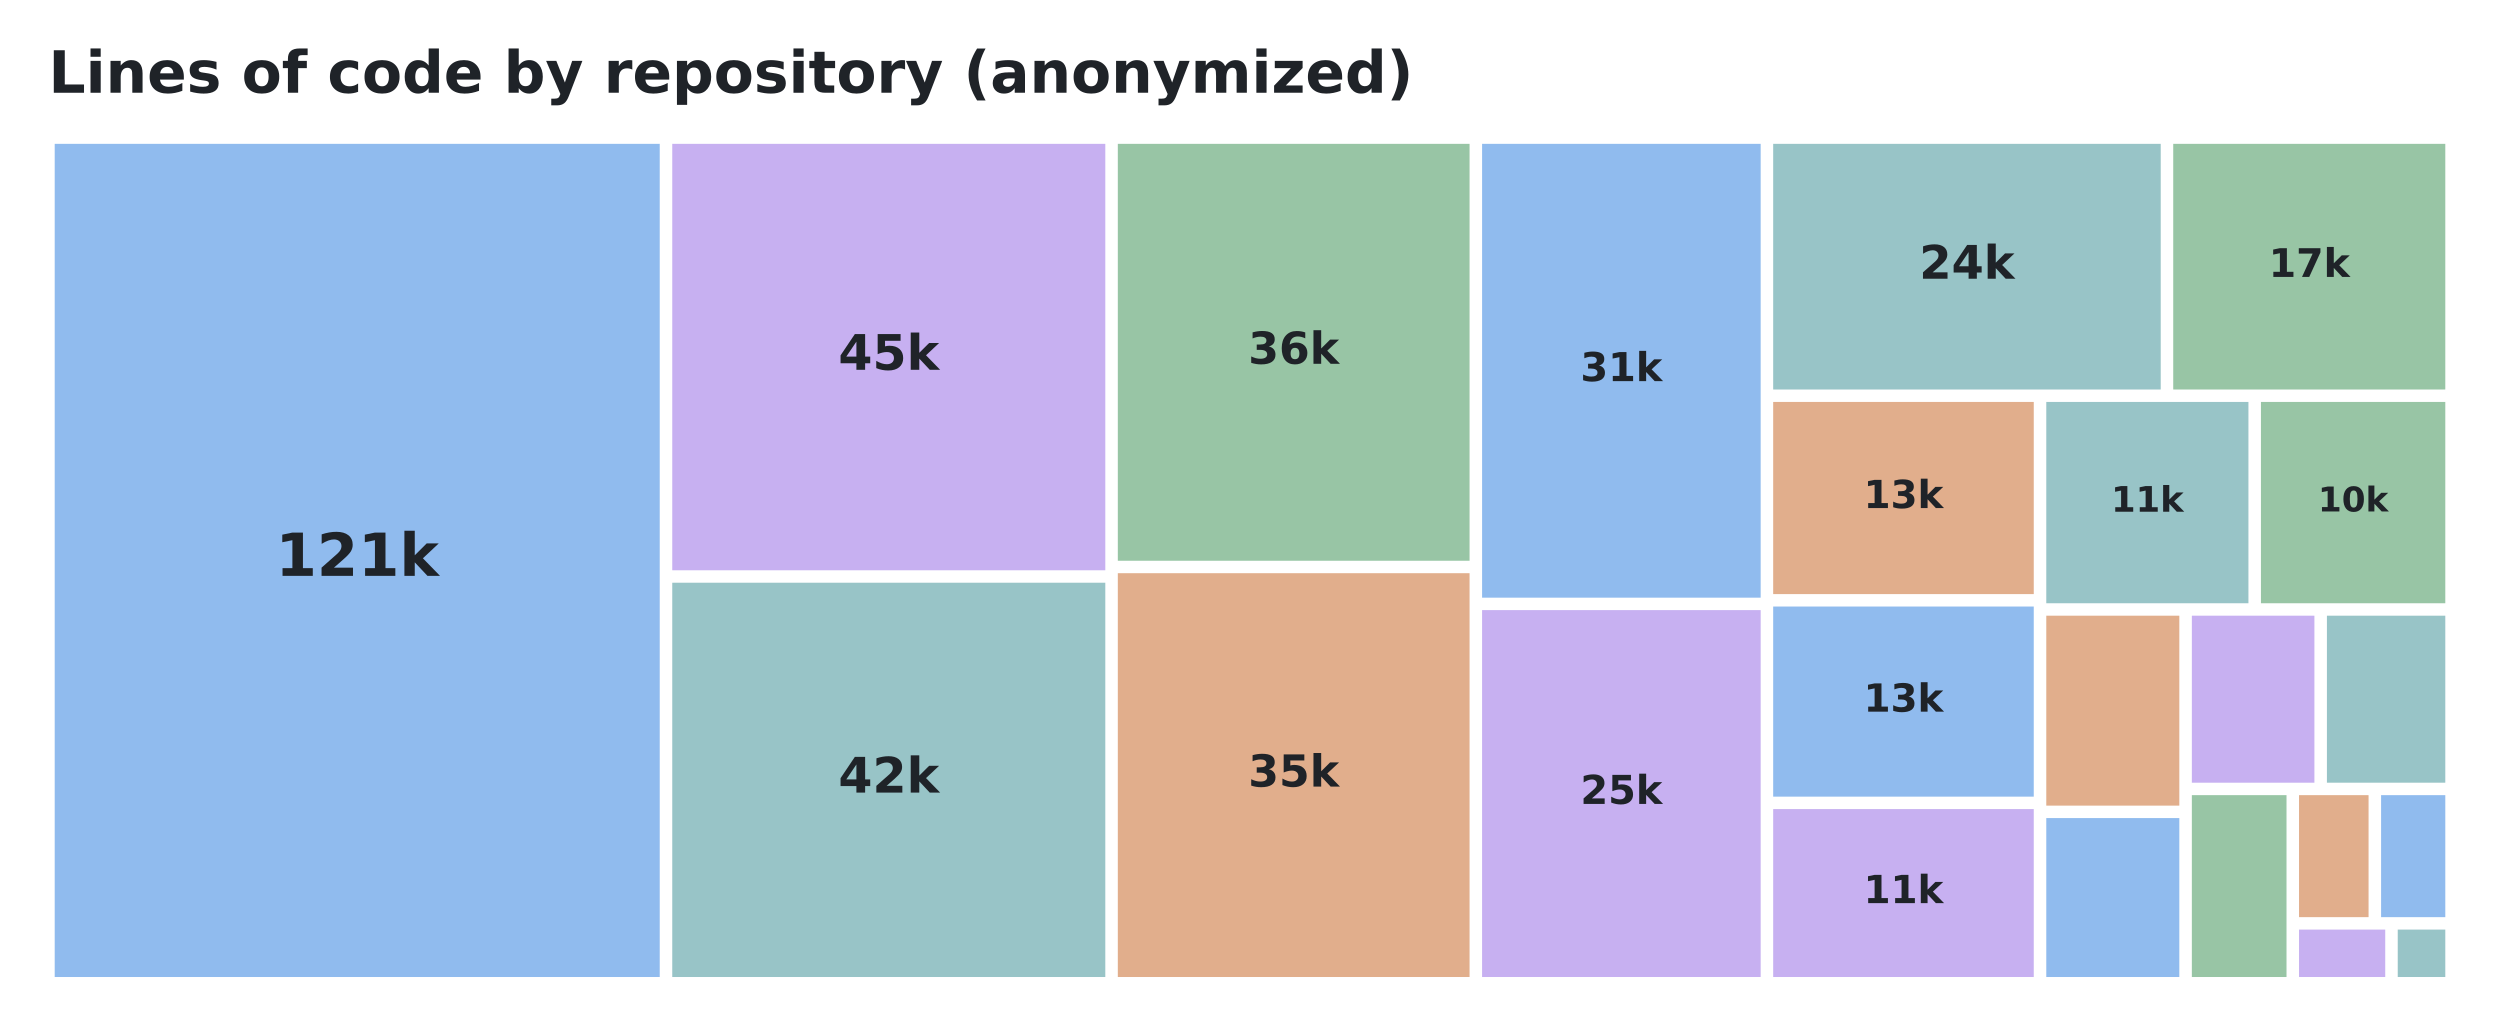
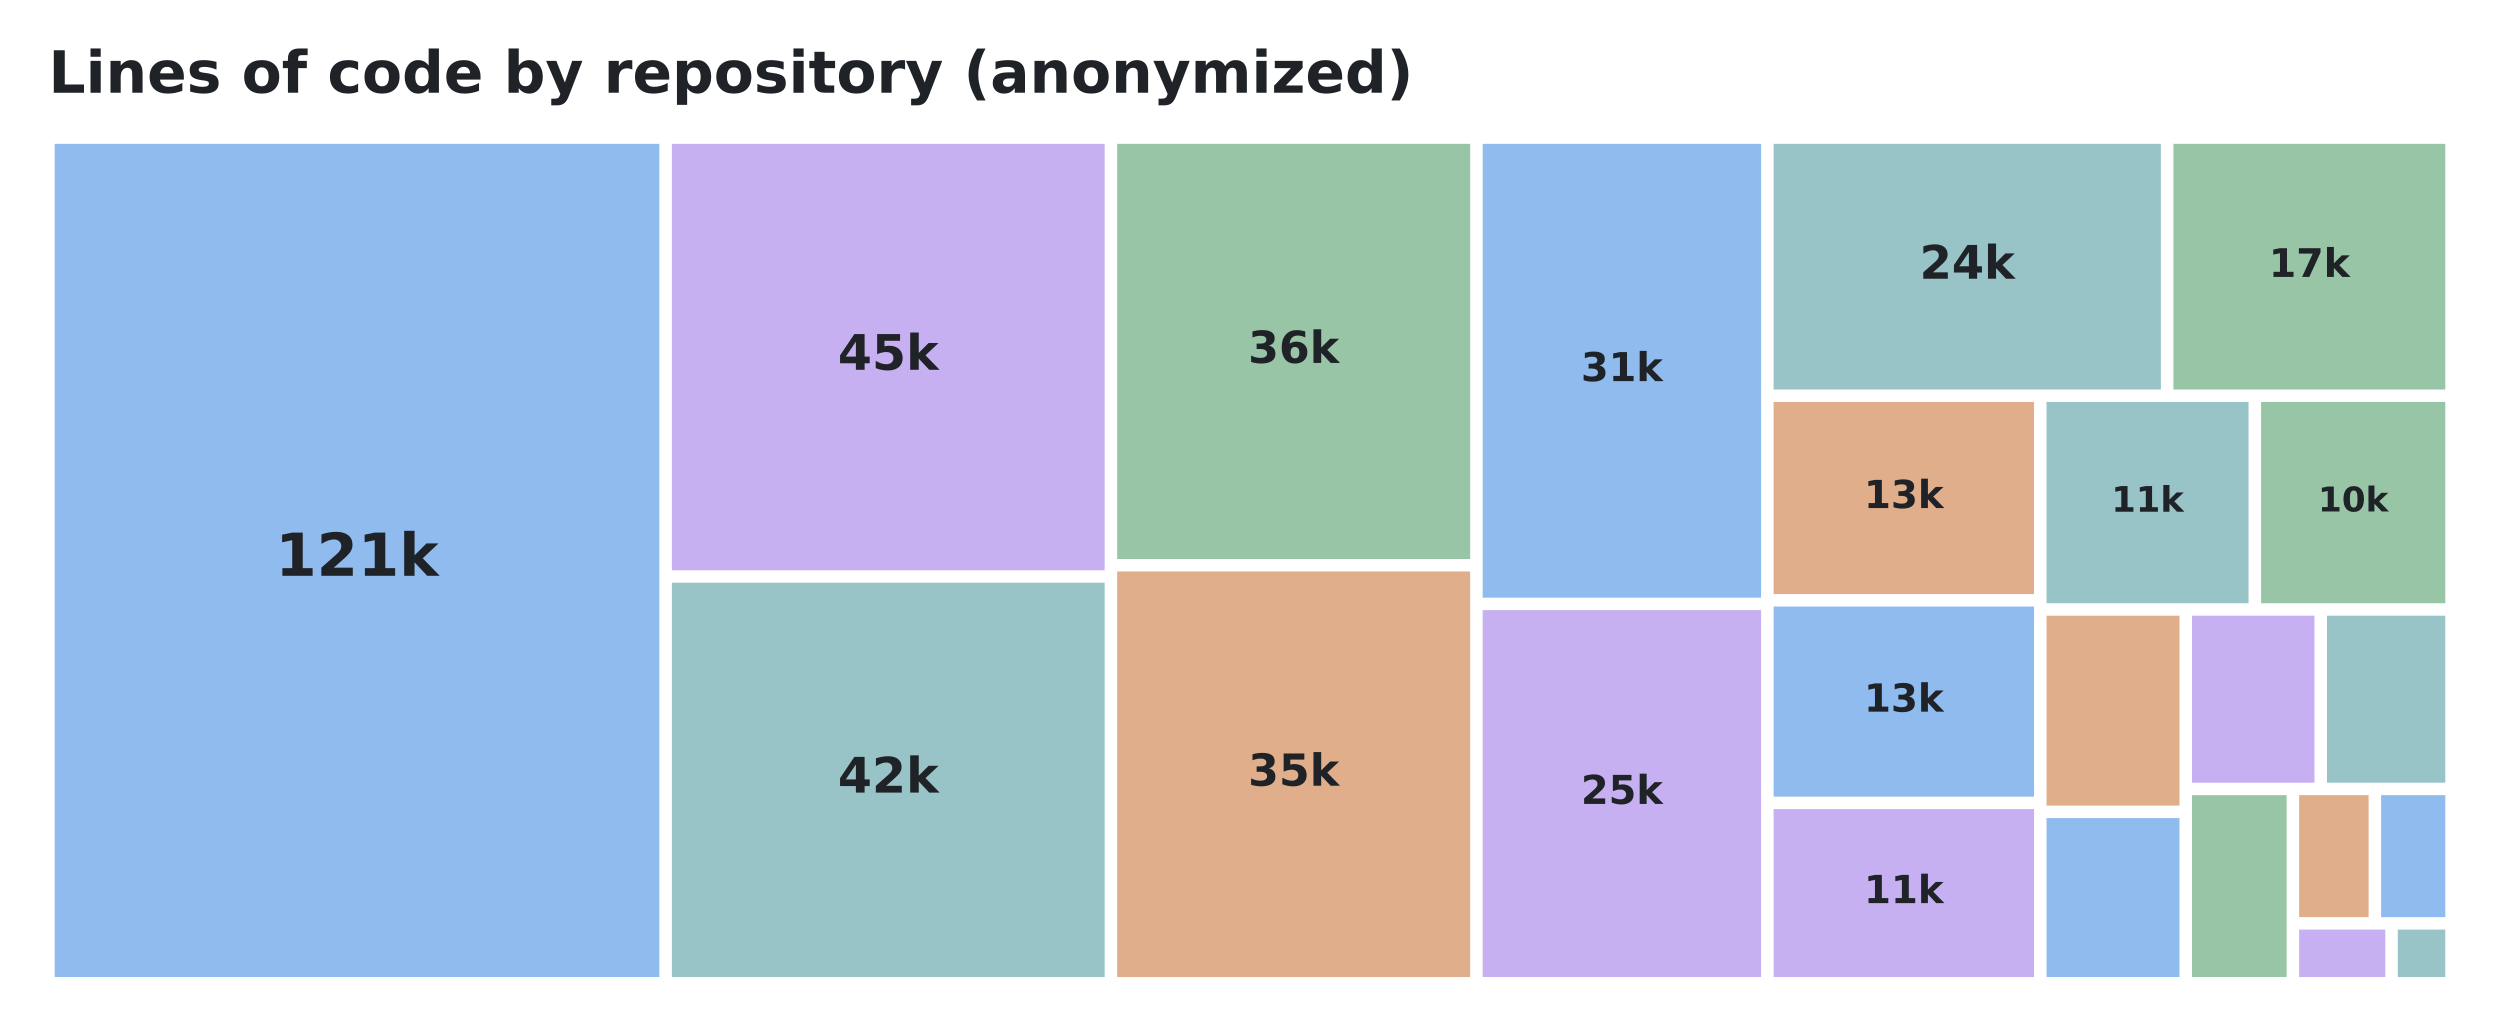
<svg xmlns="http://www.w3.org/2000/svg" xmlns:xlink="http://www.w3.org/1999/xlink" width="557.28pt" height="229.974pt" viewBox="0 0 557.28 229.974" version="1.1">
  <defs>
    <style type="text/css">*{stroke-linejoin: round; stroke-linecap: butt}</style>
  </defs>
  <g id="figure_1">
    <g id="patch_1">
      <path d="M 0 229.974  L 557.28 229.974  L 557.28 0  L 0 0  L 0 229.974  z " style="fill: none; opacity: 0" />
    </g>
    <g id="axes_1">
      <g id="patch_2">
-         <path d="M 12.195 32.064  L 147.064 32.064  L 147.064 217.788  L 12.195 217.788  z " clip-path="url(#p07c32fae61)" style="fill: #0969da; opacity: 0.45" />
+         <path d="M 12.195 32.064  L 146.979 32.064  L 146.979 217.788  L 12.195 217.788  z " clip-path="url(#p6fb94ab9ac)" style="fill: #0969da; opacity: 0.45" />
      </g>
      <g id="patch_3">
-         <path d="M 149.854 32.064  L 246.386 32.064  L 246.386 127.121  L 149.854 127.121  z " clip-path="url(#p07c32fae61)" style="fill: #8250df; opacity: 0.45" />
+         <path d="M 149.769 32.064  L 246.239 32.064  L 246.239 127.121  L 149.769 127.121  z " clip-path="url(#p6fb94ab9ac)" style="fill: #8250df; opacity: 0.45" />
      </g>
      <g id="patch_4">
-         <path d="M 149.854 129.893  L 246.386 129.893  L 246.386 217.788  L 149.854 217.788  z " clip-path="url(#p07c32fae61)" style="fill: #1b7c83; opacity: 0.45" />
+         <path d="M 149.769 129.893  L 246.239 129.893  L 246.239 217.788  L 149.769 217.788  z " clip-path="url(#p6fb94ab9ac)" style="fill: #1b7c83; opacity: 0.45" />
      </g>
      <g id="patch_5">
-         <path d="M 249.176 32.064  L 327.583 32.064  L 327.583 125  L 249.176 125  z " clip-path="url(#p07c32fae61)" style="fill: #1a7f37; opacity: 0.45" />
+         <path d="M 249.029 32.064  L 327.718 32.064  L 327.718 124.609  L 249.029 124.609  z " clip-path="url(#p6fb94ab9ac)" style="fill: #1a7f37; opacity: 0.45" />
      </g>
      <g id="patch_6">
-         <path d="M 249.176 127.772  L 327.583 127.772  L 327.583 217.788  L 249.176 217.788  z " clip-path="url(#p07c32fae61)" style="fill: #bc4c00; opacity: 0.45" />
+         <path d="M 249.029 127.381  L 327.718 127.381  L 327.718 217.788  L 249.029 217.788  z " clip-path="url(#p6fb94ab9ac)" style="fill: #bc4c00; opacity: 0.45" />
      </g>
      <g id="patch_7">
-         <path d="M 330.373 32.064  L 392.473 32.064  L 392.473 133.229  L 330.373 133.229  z " clip-path="url(#p07c32fae61)" style="fill: #0969da; opacity: 0.45" />
+         <path d="M 330.508 32.064  L 392.568 32.064  L 392.568 133.229  L 330.508 133.229  z " clip-path="url(#p6fb94ab9ac)" style="fill: #0969da; opacity: 0.45" />
      </g>
      <g id="patch_8">
-         <path d="M 330.373 136.001  L 392.473 136.001  L 392.473 217.788  L 330.373 217.788  z " clip-path="url(#p07c32fae61)" style="fill: #8250df; opacity: 0.45" />
+         <path d="M 330.508 136.001  L 392.568 136.001  L 392.568 217.788  L 330.508 217.788  z " clip-path="url(#p6fb94ab9ac)" style="fill: #8250df; opacity: 0.45" />
      </g>
      <g id="patch_9">
-         <path d="M 395.263 32.064  L 481.649 32.064  L 481.649 86.826  L 395.263 86.826  z " clip-path="url(#p07c32fae61)" style="fill: #1b7c83; opacity: 0.45" />
+         <path d="M 395.358 32.064  L 481.688 32.064  L 481.688 86.826  L 395.358 86.826  z " clip-path="url(#p6fb94ab9ac)" style="fill: #1b7c83; opacity: 0.45" />
      </g>
      <g id="patch_10">
-         <path d="M 484.439 32.064  L 545.085 32.064  L 545.085 86.826  L 484.439 86.826  z " clip-path="url(#p07c32fae61)" style="fill: #1a7f37; opacity: 0.45" />
+         <path d="M 484.478 32.064  L 545.085 32.064  L 545.085 86.826  L 484.478 86.826  z " clip-path="url(#p6fb94ab9ac)" style="fill: #1a7f37; opacity: 0.45" />
      </g>
      <g id="patch_11">
-         <path d="M 395.263 89.598  L 453.351 89.598  L 453.351 132.431  L 395.263 132.431  z " clip-path="url(#p07c32fae61)" style="fill: #bc4c00; opacity: 0.45" />
+         <path d="M 395.358 89.598  L 453.408 89.598  L 453.408 132.431  L 395.358 132.431  z " clip-path="url(#p6fb94ab9ac)" style="fill: #bc4c00; opacity: 0.45" />
      </g>
      <g id="patch_12">
-         <path d="M 395.263 135.203  L 453.351 135.203  L 453.351 177.583  L 395.263 177.583  z " clip-path="url(#p07c32fae61)" style="fill: #0969da; opacity: 0.45" />
+         <path d="M 395.358 135.203  L 453.408 135.203  L 453.408 177.583  L 395.358 177.583  z " clip-path="url(#p6fb94ab9ac)" style="fill: #0969da; opacity: 0.45" />
      </g>
      <g id="patch_13">
-         <path d="M 395.263 180.355  L 453.351 180.355  L 453.351 217.788  L 395.263 217.788  z " clip-path="url(#p07c32fae61)" style="fill: #8250df; opacity: 0.45" />
+         <path d="M 395.358 180.355  L 453.408 180.355  L 453.408 217.788  L 395.358 217.788  z " clip-path="url(#p6fb94ab9ac)" style="fill: #8250df; opacity: 0.45" />
      </g>
      <g id="patch_14">
-         <path d="M 456.141 89.598  L 501.202 89.598  L 501.202 134.472  L 456.141 134.472  z " clip-path="url(#p07c32fae61)" style="fill: #1b7c83; opacity: 0.45" />
+         <path d="M 456.198 89.598  L 501.229 89.598  L 501.229 134.472  L 456.198 134.472  z " clip-path="url(#p6fb94ab9ac)" style="fill: #1b7c83; opacity: 0.45" />
      </g>
      <g id="patch_15">
-         <path d="M 503.992 89.598  L 545.085 89.598  L 545.085 134.472  L 503.992 134.472  z " clip-path="url(#p07c32fae61)" style="fill: #1a7f37; opacity: 0.45" />
+         <path d="M 504.019 89.598  L 545.085 89.598  L 545.085 134.472  L 504.019 134.472  z " clip-path="url(#p6fb94ab9ac)" style="fill: #1a7f37; opacity: 0.45" />
      </g>
      <g id="patch_16">
-         <path d="M 456.141 137.244  L 485.798 137.244  L 485.798 179.584  L 456.141 179.584  z " clip-path="url(#p07c32fae61)" style="fill: #bc4c00; opacity: 0.45" />
+         <path d="M 456.198 137.244  L 485.835 137.244  L 485.835 179.584  L 456.198 179.584  z " clip-path="url(#p6fb94ab9ac)" style="fill: #bc4c00; opacity: 0.45" />
      </g>
      <g id="patch_17">
-         <path d="M 456.141 182.356  L 485.798 182.356  L 485.798 217.788  L 456.141 217.788  z " clip-path="url(#p07c32fae61)" style="fill: #0969da; opacity: 0.45" />
+         <path d="M 456.198 182.356  L 485.835 182.356  L 485.835 217.788  L 456.198 217.788  z " clip-path="url(#p6fb94ab9ac)" style="fill: #0969da; opacity: 0.45" />
      </g>
      <g id="patch_18">
-         <path d="M 488.588 137.244  L 515.91 137.244  L 515.91 174.474  L 488.588 174.474  z " clip-path="url(#p07c32fae61)" style="fill: #8250df; opacity: 0.45" />
+         <path d="M 488.625 137.244  L 515.928 137.244  L 515.928 174.474  L 488.625 174.474  z " clip-path="url(#p6fb94ab9ac)" style="fill: #8250df; opacity: 0.45" />
      </g>
      <g id="patch_19">
-         <path d="M 518.7 137.244  L 545.085 137.244  L 545.085 174.474  L 518.7 174.474  z " clip-path="url(#p07c32fae61)" style="fill: #1b7c83; opacity: 0.45" />
+         <path d="M 518.718 137.244  L 545.085 137.244  L 545.085 174.474  L 518.718 174.474  z " clip-path="url(#p6fb94ab9ac)" style="fill: #1b7c83; opacity: 0.45" />
      </g>
      <g id="patch_20">
-         <path d="M 488.588 177.246  L 509.691 177.246  L 509.691 217.788  L 488.588 217.788  z " clip-path="url(#p07c32fae61)" style="fill: #1a7f37; opacity: 0.45" />
+         <path d="M 488.625 177.246  L 509.713 177.246  L 509.713 217.788  L 488.625 217.788  z " clip-path="url(#p6fb94ab9ac)" style="fill: #1a7f37; opacity: 0.45" />
      </g>
      <g id="patch_21">
-         <path d="M 512.481 177.246  L 527.981 177.246  L 527.981 204.443  L 512.481 204.443  z " clip-path="url(#p07c32fae61)" style="fill: #bc4c00; opacity: 0.45" />
+         <path d="M 512.503 177.246  L 527.991 177.246  L 527.991 204.443  L 512.503 204.443  z " clip-path="url(#p6fb94ab9ac)" style="fill: #bc4c00; opacity: 0.45" />
      </g>
      <g id="patch_22">
-         <path d="M 530.771 177.246  L 545.085 177.246  L 545.085 204.443  L 530.771 204.443  z " clip-path="url(#p07c32fae61)" style="fill: #0969da; opacity: 0.45" />
+         <path d="M 530.781 177.246  L 545.085 177.246  L 545.085 204.443  L 530.781 204.443  z " clip-path="url(#p6fb94ab9ac)" style="fill: #0969da; opacity: 0.45" />
      </g>
      <g id="patch_23">
-         <path d="M 512.481 207.215  L 531.695 207.215  L 531.695 217.788  L 512.481 217.788  z " clip-path="url(#p07c32fae61)" style="fill: #8250df; opacity: 0.45" />
+         <path d="M 512.503 207.215  L 531.704 207.215  L 531.704 217.788  L 512.503 217.788  z " clip-path="url(#p6fb94ab9ac)" style="fill: #8250df; opacity: 0.45" />
      </g>
      <g id="patch_24">
-         <path d="M 534.485 207.215  L 545.085 207.215  L 545.085 217.788  L 534.485 217.788  z " clip-path="url(#p07c32fae61)" style="fill: #1b7c83; opacity: 0.45" />
+         <path d="M 534.494 207.215  L 545.085 207.215  L 545.085 217.788  L 534.494 217.788  z " clip-path="url(#p6fb94ab9ac)" style="fill: #1b7c83; opacity: 0.45" />
      </g>
      <g id="text_1">
-         <g style="fill: #1f2328" transform="translate(61.43202 128.3615) scale(0.132234 -0.132234)">
+         <g style="fill: #1f2328" transform="translate(61.39636 128.3601) scale(0.132183 -0.132183)">
          <defs>
            <path id="DejaVuSans-Bold-14" d="M 750 831  L 1813 831  L 1813 3847  L 722 3622  L 722 4441  L 1806 4666  L 2950 4666  L 2950 831  L 4013 831  L 4013 0  L 750 0  L 750 831  z " transform="scale(0.015625)" />
            <path id="DejaVuSans-Bold-15" d="M 1844 884  L 3897 884  L 3897 0  L 506 0  L 506 884  L 2209 2388  Q 2438 2594 2547 2791  Q 2656 2988 2656 3200  Q 2656 3528 2436 3728  Q 2216 3928 1850 3928  Q 1569 3928 1234 3808  Q 900 3688 519 3450  L 519 4475  Q 925 4609 1322 4679  Q 1719 4750 2100 4750  Q 2938 4750 3402 4381  Q 3866 4013 3866 3353  Q 3866 2972 3669 2642  Q 3472 2313 2841 1759  L 1844 884  z " transform="scale(0.015625)" />
            <path id="DejaVuSans-Bold-4e" d="M 538 4863  L 1656 4863  L 1656 2216  L 2944 3500  L 4244 3500  L 2534 1894  L 4378 0  L 3022 0  L 1656 1459  L 1656 0  L 538 0  L 538 4863  z " transform="scale(0.015625)" />
          </defs>
          <use xlink:href="#DejaVuSans-Bold-14" />
          <use xlink:href="#DejaVuSans-Bold-15" transform="translate(69.57812 0)" />
          <use xlink:href="#DejaVuSans-Bold-14" transform="translate(139.1562 0)" />
          <use xlink:href="#DejaVuSans-Bold-4e" transform="translate(208.7344 0)" />
        </g>
      </g>
      <g id="text_2">
-         <g style="fill: #1f2328" transform="translate(186.8777 82.43287) scale(0.109332 -0.109332)">
+         <g style="fill: #1f2328" transform="translate(186.7653 82.43192) scale(0.109295 -0.109295)">
          <defs>
            <path id="DejaVuSans-Bold-17" d="M 2356 3675  L 1038 1722  L 2356 1722  L 2356 3675  z M 2156 4666  L 3494 4666  L 3494 1722  L 4159 1722  L 4159 850  L 3494 850  L 3494 0  L 2356 0  L 2356 850  L 288 850  L 288 1881  L 2156 4666  z " transform="scale(0.015625)" />
            <path id="DejaVuSans-Bold-18" d="M 678 4666  L 3669 4666  L 3669 3781  L 1638 3781  L 1638 3059  Q 1775 3097 1914 3117  Q 2053 3138 2203 3138  Q 3056 3138 3531 2711  Q 4006 2284 4006 1522  Q 4006 766 3489 337  Q 2972 -91 2053 -91  Q 1656 -91 1267 -14  Q 878 63 494 219  L 494 1166  Q 875 947 1217 837  Q 1559 728 1863 728  Q 2300 728 2551 942  Q 2803 1156 2803 1522  Q 2803 1891 2551 2103  Q 2300 2316 1863 2316  Q 1603 2316 1309 2248  Q 1016 2181 678 2041  L 678 4666  z " transform="scale(0.015625)" />
          </defs>
          <use xlink:href="#DejaVuSans-Bold-17" />
          <use xlink:href="#DejaVuSans-Bold-18" transform="translate(69.57812 0)" />
          <use xlink:href="#DejaVuSans-Bold-4e" transform="translate(139.1562 0)" />
        </g>
      </g>
      <g id="text_3">
-         <g style="fill: #1f2328" transform="translate(186.8777 176.6809) scale(0.109332 -0.109332)">
+         <g style="fill: #1f2328" transform="translate(186.7653 176.6799) scale(0.109295 -0.109295)">
          <use xlink:href="#DejaVuSans-Bold-17" />
          <use xlink:href="#DejaVuSans-Bold-15" transform="translate(69.57812 0)" />
          <use xlink:href="#DejaVuSans-Bold-4e" transform="translate(139.1562 0)" />
        </g>
      </g>
      <g id="text_4">
-         <g style="fill: #1f2328" transform="translate(278.2504 81.09097) scale(0.098505 -0.098505)">
+         <g style="fill: #1f2328" transform="translate(278.2271 80.90027) scale(0.098673 -0.098673)">
          <defs>
            <path id="DejaVuSans-Bold-16" d="M 2981 2516  Q 3453 2394 3698 2092  Q 3944 1791 3944 1325  Q 3944 631 3412 270  Q 2881 -91 1863 -91  Q 1503 -91 1142 -33  Q 781 25 428 141  L 428 1069  Q 766 900 1098 814  Q 1431 728 1753 728  Q 2231 728 2486 893  Q 2741 1059 2741 1369  Q 2741 1688 2480 1852  Q 2219 2016 1709 2016  L 1228 2016  L 1228 2791  L 1734 2791  Q 2188 2791 2409 2933  Q 2631 3075 2631 3366  Q 2631 3634 2415 3781  Q 2200 3928 1806 3928  Q 1516 3928 1219 3862  Q 922 3797 628 3669  L 628 4550  Q 984 4650 1334 4700  Q 1684 4750 2022 4750  Q 2931 4750 3382 4451  Q 3834 4153 3834 3553  Q 3834 3144 3618 2883  Q 3403 2622 2981 2516  z " transform="scale(0.015625)" />
            <path id="DejaVuSans-Bold-19" d="M 2316 2303  Q 2000 2303 1842 2098  Q 1684 1894 1684 1484  Q 1684 1075 1842 870  Q 2000 666 2316 666  Q 2634 666 2792 870  Q 2950 1075 2950 1484  Q 2950 1894 2792 2098  Q 2634 2303 2316 2303  z M 3803 4544  L 3803 3681  Q 3506 3822 3243 3889  Q 2981 3956 2731 3956  Q 2194 3956 1894 3657  Q 1594 3359 1544 2772  Q 1750 2925 1990 3001  Q 2231 3078 2516 3078  Q 3231 3078 3670 2659  Q 4109 2241 4109 1563  Q 4109 813 3618 361  Q 3128 -91 2303 -91  Q 1394 -91 895 523  Q 397 1138 397 2266  Q 397 3422 980 4083  Q 1563 4744 2578 4744  Q 2900 4744 3203 4694  Q 3506 4644 3803 4544  z " transform="scale(0.015625)" />
          </defs>
          <use xlink:href="#DejaVuSans-Bold-16" />
          <use xlink:href="#DejaVuSans-Bold-19" transform="translate(69.57812 0)" />
          <use xlink:href="#DejaVuSans-Bold-4e" transform="translate(139.1562 0)" />
        </g>
      </g>
      <g id="text_5">
-         <g style="fill: #1f2328" transform="translate(278.2504 175.339) scale(0.098505 -0.098505)">
+         <g style="fill: #1f2328" transform="translate(278.2271 175.1483) scale(0.098673 -0.098673)">
          <use xlink:href="#DejaVuSans-Bold-16" />
          <use xlink:href="#DejaVuSans-Bold-18" transform="translate(69.57812 0)" />
          <use xlink:href="#DejaVuSans-Bold-4e" transform="translate(139.1562 0)" />
        </g>
      </g>
      <g id="text_6">
-         <g style="fill: #1f2328" transform="translate(352.2956 84.95278) scale(0.088763 -0.088763)">
+         <g style="fill: #1f2328" transform="translate(352.4129 84.95215) scale(0.088739 -0.088739)">
          <use xlink:href="#DejaVuSans-Bold-16" />
          <use xlink:href="#DejaVuSans-Bold-14" transform="translate(69.57812 0)" />
          <use xlink:href="#DejaVuSans-Bold-4e" transform="translate(139.1562 0)" />
        </g>
      </g>
      <g id="text_7">
-         <g style="fill: #1f2328" transform="translate(352.2956 179.2008) scale(0.088763 -0.088763)">
+         <g style="fill: #1f2328" transform="translate(352.4129 179.2002) scale(0.088739 -0.088739)">
          <use xlink:href="#DejaVuSans-Bold-15" />
          <use xlink:href="#DejaVuSans-Bold-18" transform="translate(69.57812 0)" />
          <use xlink:href="#DejaVuSans-Bold-4e" transform="translate(139.1562 0)" />
        </g>
      </g>
      <g id="text_8">
-         <g style="fill: #1f2328" transform="translate(427.8369 62.12823) scale(0.103271 -0.103271)">
+         <g style="fill: #1f2328" transform="translate(427.9072 62.12737) scale(0.103238 -0.103238)">
          <use xlink:href="#DejaVuSans-Bold-15" />
          <use xlink:href="#DejaVuSans-Bold-17" transform="translate(69.57812 0)" />
          <use xlink:href="#DejaVuSans-Bold-4e" transform="translate(139.1562 0)" />
        </g>
      </g>
      <g id="text_9">
-         <g style="fill: #1f2328" transform="translate(505.724 61.72874) scale(0.087895 -0.087895)">
+         <g style="fill: #1f2328" transform="translate(505.7461 61.72813) scale(0.087871 -0.087871)">
          <defs>
            <path id="DejaVuSans-Bold-1a" d="M 428 4666  L 3944 4666  L 3944 3988  L 2125 0  L 953 0  L 2675 3781  L 428 3781  L 428 4666  z " transform="scale(0.015625)" />
          </defs>
          <use xlink:href="#DejaVuSans-Bold-14" />
          <use xlink:href="#DejaVuSans-Bold-1a" transform="translate(69.57812 0)" />
          <use xlink:href="#DejaVuSans-Bold-4e" transform="translate(139.1562 0)" />
        </g>
      </g>
      <g id="text_10">
-         <g style="fill: #1f2328" transform="translate(415.4261 113.2586) scale(0.086367 -0.086367)">
+         <g style="fill: #1f2328" transform="translate(415.5042 113.258) scale(0.086344 -0.086344)">
          <use xlink:href="#DejaVuSans-Bold-14" />
          <use xlink:href="#DejaVuSans-Bold-16" transform="translate(69.57812 0)" />
          <use xlink:href="#DejaVuSans-Bold-4e" transform="translate(139.1562 0)" />
        </g>
      </g>
      <g id="text_11">
-         <g style="fill: #1f2328" transform="translate(415.4261 158.637) scale(0.086367 -0.086367)">
+         <g style="fill: #1f2328" transform="translate(415.5042 158.6365) scale(0.086344 -0.086344)">
          <use xlink:href="#DejaVuSans-Bold-14" />
          <use xlink:href="#DejaVuSans-Bold-16" transform="translate(69.57812 0)" />
          <use xlink:href="#DejaVuSans-Bold-4e" transform="translate(139.1562 0)" />
        </g>
      </g>
      <g id="text_12">
-         <g style="fill: #1f2328" transform="translate(415.4261 201.3155) scale(0.086367 -0.086367)">
+         <g style="fill: #1f2328" transform="translate(415.5042 201.3149) scale(0.086344 -0.086344)">
          <use xlink:href="#DejaVuSans-Bold-14" />
          <use xlink:href="#DejaVuSans-Bold-14" transform="translate(69.57812 0)" />
          <use xlink:href="#DejaVuSans-Bold-4e" transform="translate(139.1562 0)" />
        </g>
      </g>
      <g id="text_13">
-         <g style="fill: #1f2328" transform="translate(470.5907 114.077) scale(0.078585 -0.078585)">
+         <g style="fill: #1f2328" transform="translate(470.6345 114.0765) scale(0.078567 -0.078567)">
          <use xlink:href="#DejaVuSans-Bold-14" />
          <use xlink:href="#DejaVuSans-Bold-14" transform="translate(69.57812 0)" />
          <use xlink:href="#DejaVuSans-Bold-4e" transform="translate(139.1562 0)" />
        </g>
      </g>
      <g id="text_14">
-         <g style="fill: #1f2328" transform="translate(516.7013 114.0154) scale(0.076215 -0.076215)">
+         <g style="fill: #1f2328" transform="translate(516.7166 114.015) scale(0.076198 -0.076198)">
          <defs>
            <path id="DejaVuSans-Bold-13" d="M 2944 2338  Q 2944 3213 2780 3570  Q 2616 3928 2228 3928  Q 1841 3928 1675 3570  Q 1509 3213 1509 2338  Q 1509 1453 1675 1090  Q 1841 728 2228 728  Q 2613 728 2778 1090  Q 2944 1453 2944 2338  z M 4147 2328  Q 4147 1169 3647 539  Q 3147 -91 2228 -91  Q 1306 -91 806 539  Q 306 1169 306 2328  Q 306 3491 806 4120  Q 1306 4750 2228 4750  Q 3147 4750 3647 4120  Q 4147 3491 4147 2328  z " transform="scale(0.015625)" />
          </defs>
          <use xlink:href="#DejaVuSans-Bold-14" />
          <use xlink:href="#DejaVuSans-Bold-13" transform="translate(69.57812 0)" />
          <use xlink:href="#DejaVuSans-Bold-4e" transform="translate(139.1562 0)" />
        </g>
      </g>
      <g id="text_15">
        <g style="fill: #1f2328" transform="translate(10.8 20.67797) scale(0.13 -0.13)">
          <defs>
            <path id="DejaVuSans-Bold-2f" d="M 588 4666  L 1791 4666  L 1791 909  L 3903 909  L 3903 0  L 588 0  L 588 4666  z " transform="scale(0.015625)" />
            <path id="DejaVuSans-Bold-4c" d="M 538 3500  L 1656 3500  L 1656 0  L 538 0  L 538 3500  z M 538 4863  L 1656 4863  L 1656 3950  L 538 3950  L 538 4863  z " transform="scale(0.015625)" />
            <path id="DejaVuSans-Bold-51" d="M 4056 2131  L 4056 0  L 2931 0  L 2931 347  L 2931 1631  Q 2931 2084 2911 2256  Q 2891 2428 2841 2509  Q 2775 2619 2662 2680  Q 2550 2741 2406 2741  Q 2056 2741 1856 2470  Q 1656 2200 1656 1722  L 1656 0  L 538 0  L 538 3500  L 1656 3500  L 1656 2988  Q 1909 3294 2193 3439  Q 2478 3584 2822 3584  Q 3428 3584 3742 3212  Q 4056 2841 4056 2131  z " transform="scale(0.015625)" />
            <path id="DejaVuSans-Bold-48" d="M 4031 1759  L 4031 1441  L 1416 1441  Q 1456 1047 1700 850  Q 1944 653 2381 653  Q 2734 653 3104 758  Q 3475 863 3866 1075  L 3866 213  Q 3469 63 3072 -14  Q 2675 -91 2278 -91  Q 1328 -91 801 392  Q 275 875 275 1747  Q 275 2603 792 3093  Q 1309 3584 2216 3584  Q 3041 3584 3536 3087  Q 4031 2591 4031 1759  z M 2881 2131  Q 2881 2450 2695 2645  Q 2509 2841 2209 2841  Q 1884 2841 1681 2658  Q 1478 2475 1428 2131  L 2881 2131  z " transform="scale(0.015625)" />
            <path id="DejaVuSans-Bold-56" d="M 3272 3391  L 3272 2541  Q 2913 2691 2578 2766  Q 2244 2841 1947 2841  Q 1628 2841 1473 2761  Q 1319 2681 1319 2516  Q 1319 2381 1436 2309  Q 1553 2238 1856 2203  L 2053 2175  Q 2913 2066 3209 1816  Q 3506 1566 3506 1031  Q 3506 472 3093 190  Q 2681 -91 1863 -91  Q 1516 -91 1145 -36  Q 775 19 384 128  L 384 978  Q 719 816 1070 734  Q 1422 653 1784 653  Q 2113 653 2278 743  Q 2444 834 2444 1013  Q 2444 1163 2330 1236  Q 2216 1309 1875 1350  L 1678 1375  Q 931 1469 631 1722  Q 331 1975 331 2491  Q 331 3047 712 3315  Q 1094 3584 1881 3584  Q 2191 3584 2531 3537  Q 2872 3491 3272 3391  z " transform="scale(0.015625)" />
            <path id="DejaVuSans-Bold-3" transform="scale(0.015625)" />
            <path id="DejaVuSans-Bold-52" d="M 2203 2784  Q 1831 2784 1636 2517  Q 1441 2250 1441 1747  Q 1441 1244 1636 976  Q 1831 709 2203 709  Q 2569 709 2762 976  Q 2956 1244 2956 1747  Q 2956 2250 2762 2517  Q 2569 2784 2203 2784  z M 2203 3584  Q 3106 3584 3614 3096  Q 4122 2609 4122 1747  Q 4122 884 3614 396  Q 3106 -91 2203 -91  Q 1297 -91 786 396  Q 275 884 275 1747  Q 275 2609 786 3096  Q 1297 3584 2203 3584  z " transform="scale(0.015625)" />
            <path id="DejaVuSans-Bold-49" d="M 2841 4863  L 2841 4128  L 2222 4128  Q 1984 4128 1890 4042  Q 1797 3956 1797 3744  L 1797 3500  L 2753 3500  L 2753 2700  L 1797 2700  L 1797 0  L 678 0  L 678 2700  L 122 2700  L 122 3500  L 678 3500  L 678 3744  Q 678 4316 997 4589  Q 1316 4863 1984 4863  L 2841 4863  z " transform="scale(0.015625)" />
            <path id="DejaVuSans-Bold-46" d="M 3366 3391  L 3366 2478  Q 3138 2634 2908 2709  Q 2678 2784 2431 2784  Q 1963 2784 1702 2511  Q 1441 2238 1441 1747  Q 1441 1256 1702 982  Q 1963 709 2431 709  Q 2694 709 2930 787  Q 3166 866 3366 1019  L 3366 103  Q 3103 6 2833 -42  Q 2563 -91 2291 -91  Q 1344 -91 809 395  Q 275 881 275 1747  Q 275 2613 809 3098  Q 1344 3584 2291 3584  Q 2566 3584 2833 3536  Q 3100 3488 3366 3391  z " transform="scale(0.015625)" />
            <path id="DejaVuSans-Bold-47" d="M 2919 2988  L 2919 4863  L 4044 4863  L 4044 0  L 2919 0  L 2919 506  Q 2688 197 2409 53  Q 2131 -91 1766 -91  Q 1119 -91 703 423  Q 288 938 288 1747  Q 288 2556 703 3070  Q 1119 3584 1766 3584  Q 2128 3584 2408 3439  Q 2688 3294 2919 2988  z M 2181 722  Q 2541 722 2730 984  Q 2919 1247 2919 1747  Q 2919 2247 2730 2509  Q 2541 2772 2181 2772  Q 1825 2772 1636 2509  Q 1447 2247 1447 1747  Q 1447 1247 1636 984  Q 1825 722 2181 722  z " transform="scale(0.015625)" />
            <path id="DejaVuSans-Bold-45" d="M 2400 722  Q 2759 722 2948 984  Q 3138 1247 3138 1747  Q 3138 2247 2948 2509  Q 2759 2772 2400 2772  Q 2041 2772 1848 2508  Q 1656 2244 1656 1747  Q 1656 1250 1848 986  Q 2041 722 2400 722  z M 1656 2988  Q 1888 3294 2169 3439  Q 2450 3584 2816 3584  Q 3463 3584 3878 3070  Q 4294 2556 4294 1747  Q 4294 938 3878 423  Q 3463 -91 2816 -91  Q 2450 -91 2169 54  Q 1888 200 1656 506  L 1656 0  L 538 0  L 538 4863  L 1656 4863  L 1656 2988  z " transform="scale(0.015625)" />
            <path id="DejaVuSans-Bold-5c" d="M 78 3500  L 1197 3500  L 2138 1125  L 2938 3500  L 4056 3500  L 2584 -331  Q 2363 -916 2067 -1148  Q 1772 -1381 1288 -1381  L 641 -1381  L 641 -647  L 991 -647  Q 1275 -647 1404 -556  Q 1534 -466 1606 -231  L 1638 -134  L 78 3500  z " transform="scale(0.015625)" />
            <path id="DejaVuSans-Bold-55" d="M 3138 2547  Q 2991 2616 2845 2648  Q 2700 2681 2553 2681  Q 2122 2681 1889 2404  Q 1656 2128 1656 1613  L 1656 0  L 538 0  L 538 3500  L 1656 3500  L 1656 2925  Q 1872 3269 2151 3426  Q 2431 3584 2822 3584  Q 2878 3584 2943 3579  Q 3009 3575 3134 3559  L 3138 2547  z " transform="scale(0.015625)" />
            <path id="DejaVuSans-Bold-53" d="M 1656 506  L 1656 -1331  L 538 -1331  L 538 3500  L 1656 3500  L 1656 2988  Q 1888 3294 2169 3439  Q 2450 3584 2816 3584  Q 3463 3584 3878 3070  Q 4294 2556 4294 1747  Q 4294 938 3878 423  Q 3463 -91 2816 -91  Q 2450 -91 2169 54  Q 1888 200 1656 506  z M 2400 2772  Q 2041 2772 1848 2508  Q 1656 2244 1656 1747  Q 1656 1250 1848 986  Q 2041 722 2400 722  Q 2759 722 2948 984  Q 3138 1247 3138 1747  Q 3138 2247 2948 2509  Q 2759 2772 2400 2772  z " transform="scale(0.015625)" />
            <path id="DejaVuSans-Bold-57" d="M 1759 4494  L 1759 3500  L 2913 3500  L 2913 2700  L 1759 2700  L 1759 1216  Q 1759 972 1856 886  Q 1953 800 2241 800  L 2816 800  L 2816 0  L 1856 0  Q 1194 0 917 276  Q 641 553 641 1216  L 641 2700  L 84 2700  L 84 3500  L 641 3500  L 641 4494  L 1759 4494  z " transform="scale(0.015625)" />
            <path id="DejaVuSans-Bold-b" d="M 2413 -844  L 1484 -844  Q 1006 -72 778 623  Q 550 1319 550 2003  Q 550 2688 779 3389  Q 1009 4091 1484 4856  L 2413 4856  Q 2013 4116 1813 3408  Q 1613 2700 1613 2009  Q 1613 1319 1811 609  Q 2009 -100 2413 -844  z " transform="scale(0.015625)" />
            <path id="DejaVuSans-Bold-44" d="M 2106 1575  Q 1756 1575 1579 1456  Q 1403 1338 1403 1106  Q 1403 894 1545 773  Q 1688 653 1941 653  Q 2256 653 2472 879  Q 2688 1106 2688 1447  L 2688 1575  L 2106 1575  z M 3816 1997  L 3816 0  L 2688 0  L 2688 519  Q 2463 200 2181 54  Q 1900 -91 1497 -91  Q 953 -91 614 226  Q 275 544 275 1050  Q 275 1666 698 1953  Q 1122 2241 2028 2241  L 2688 2241  L 2688 2328  Q 2688 2594 2478 2717  Q 2269 2841 1825 2841  Q 1466 2841 1156 2769  Q 847 2697 581 2553  L 581 3406  Q 941 3494 1303 3539  Q 1666 3584 2028 3584  Q 2975 3584 3395 3211  Q 3816 2838 3816 1997  z " transform="scale(0.015625)" />
            <path id="DejaVuSans-Bold-50" d="M 3781 2919  Q 3994 3244 4286 3414  Q 4578 3584 4928 3584  Q 5531 3584 5847 3212  Q 6163 2841 6163 2131  L 6163 0  L 5038 0  L 5038 1825  Q 5041 1866 5042 1909  Q 5044 1953 5044 2034  Q 5044 2406 4934 2573  Q 4825 2741 4581 2741  Q 4263 2741 4089 2478  Q 3916 2216 3909 1719  L 3909 0  L 2784 0  L 2784 1825  Q 2784 2406 2684 2573  Q 2584 2741 2328 2741  Q 2006 2741 1831 2477  Q 1656 2213 1656 1722  L 1656 0  L 531 0  L 531 3500  L 1656 3500  L 1656 2988  Q 1863 3284 2130 3434  Q 2397 3584 2719 3584  Q 3081 3584 3359 3409  Q 3638 3234 3781 2919  z " transform="scale(0.015625)" />
            <path id="DejaVuSans-Bold-5d" d="M 366 3500  L 3419 3500  L 3419 2719  L 1575 800  L 3419 800  L 3419 0  L 288 0  L 288 781  L 2131 2700  L 366 2700  L 366 3500  z " transform="scale(0.015625)" />
            <path id="DejaVuSans-Bold-c" d="M 513 -844  Q 913 -100 1113 609  Q 1313 1319 1313 2009  Q 1313 2700 1113 3408  Q 913 4116 513 4856  L 1441 4856  Q 1916 4091 2145 3389  Q 2375 2688 2375 2003  Q 2375 1319 2147 623  Q 1919 -72 1441 -844  L 513 -844  z " transform="scale(0.015625)" />
          </defs>
          <use xlink:href="#DejaVuSans-Bold-2f" />
          <use xlink:href="#DejaVuSans-Bold-4c" transform="translate(63.71875 0)" />
          <use xlink:href="#DejaVuSans-Bold-51" transform="translate(98 0)" />
          <use xlink:href="#DejaVuSans-Bold-48" transform="translate(169.1875 0)" />
          <use xlink:href="#DejaVuSans-Bold-56" transform="translate(237.0156 0)" />
          <use xlink:href="#DejaVuSans-Bold-3" transform="translate(296.5312 0)" />
          <use xlink:href="#DejaVuSans-Bold-52" transform="translate(331.3438 0)" />
          <use xlink:href="#DejaVuSans-Bold-49" transform="translate(400.0469 0)" />
          <use xlink:href="#DejaVuSans-Bold-3" transform="translate(443.5469 0)" />
          <use xlink:href="#DejaVuSans-Bold-46" transform="translate(478.3594 0)" />
          <use xlink:href="#DejaVuSans-Bold-52" transform="translate(537.6406 0)" />
          <use xlink:href="#DejaVuSans-Bold-47" transform="translate(606.3438 0)" />
          <use xlink:href="#DejaVuSans-Bold-48" transform="translate(677.9219 0)" />
          <use xlink:href="#DejaVuSans-Bold-3" transform="translate(745.75 0)" />
          <use xlink:href="#DejaVuSans-Bold-45" transform="translate(780.5625 0)" />
          <use xlink:href="#DejaVuSans-Bold-5c" transform="translate(852.1406 0)" />
          <use xlink:href="#DejaVuSans-Bold-3" transform="translate(917.3281 0)" />
          <use xlink:href="#DejaVuSans-Bold-55" transform="translate(952.1406 0)" />
          <use xlink:href="#DejaVuSans-Bold-48" transform="translate(1001.453 0)" />
          <use xlink:href="#DejaVuSans-Bold-53" transform="translate(1069.281 0)" />
          <use xlink:href="#DejaVuSans-Bold-52" transform="translate(1140.859 0)" />
          <use xlink:href="#DejaVuSans-Bold-56" transform="translate(1209.562 0)" />
          <use xlink:href="#DejaVuSans-Bold-4c" transform="translate(1269.078 0)" />
          <use xlink:href="#DejaVuSans-Bold-57" transform="translate(1303.359 0)" />
          <use xlink:href="#DejaVuSans-Bold-52" transform="translate(1351.156 0)" />
          <use xlink:href="#DejaVuSans-Bold-55" transform="translate(1419.859 0)" />
          <use xlink:href="#DejaVuSans-Bold-5c" transform="translate(1469.172 0)" />
          <use xlink:href="#DejaVuSans-Bold-3" transform="translate(1534.359 0)" />
          <use xlink:href="#DejaVuSans-Bold-b" transform="translate(1569.172 0)" />
          <use xlink:href="#DejaVuSans-Bold-44" transform="translate(1614.875 0)" />
          <use xlink:href="#DejaVuSans-Bold-51" transform="translate(1682.359 0)" />
          <use xlink:href="#DejaVuSans-Bold-52" transform="translate(1753.547 0)" />
          <use xlink:href="#DejaVuSans-Bold-51" transform="translate(1822.25 0)" />
          <use xlink:href="#DejaVuSans-Bold-5c" transform="translate(1893.438 0)" />
          <use xlink:href="#DejaVuSans-Bold-50" transform="translate(1958.625 0)" />
          <use xlink:href="#DejaVuSans-Bold-4c" transform="translate(2062.828 0)" />
          <use xlink:href="#DejaVuSans-Bold-5d" transform="translate(2097.109 0)" />
          <use xlink:href="#DejaVuSans-Bold-48" transform="translate(2155.312 0)" />
          <use xlink:href="#DejaVuSans-Bold-47" transform="translate(2223.141 0)" />
          <use xlink:href="#DejaVuSans-Bold-c" transform="translate(2294.719 0)" />
        </g>
      </g>
    </g>
  </g>
  <defs>
-     <clipPath id="p07c32fae61">
+     <clipPath id="p6fb94ab9ac">
      <rect x="10.8" y="30.678" width="535.68" height="188.496" />
    </clipPath>
  </defs>
</svg>
